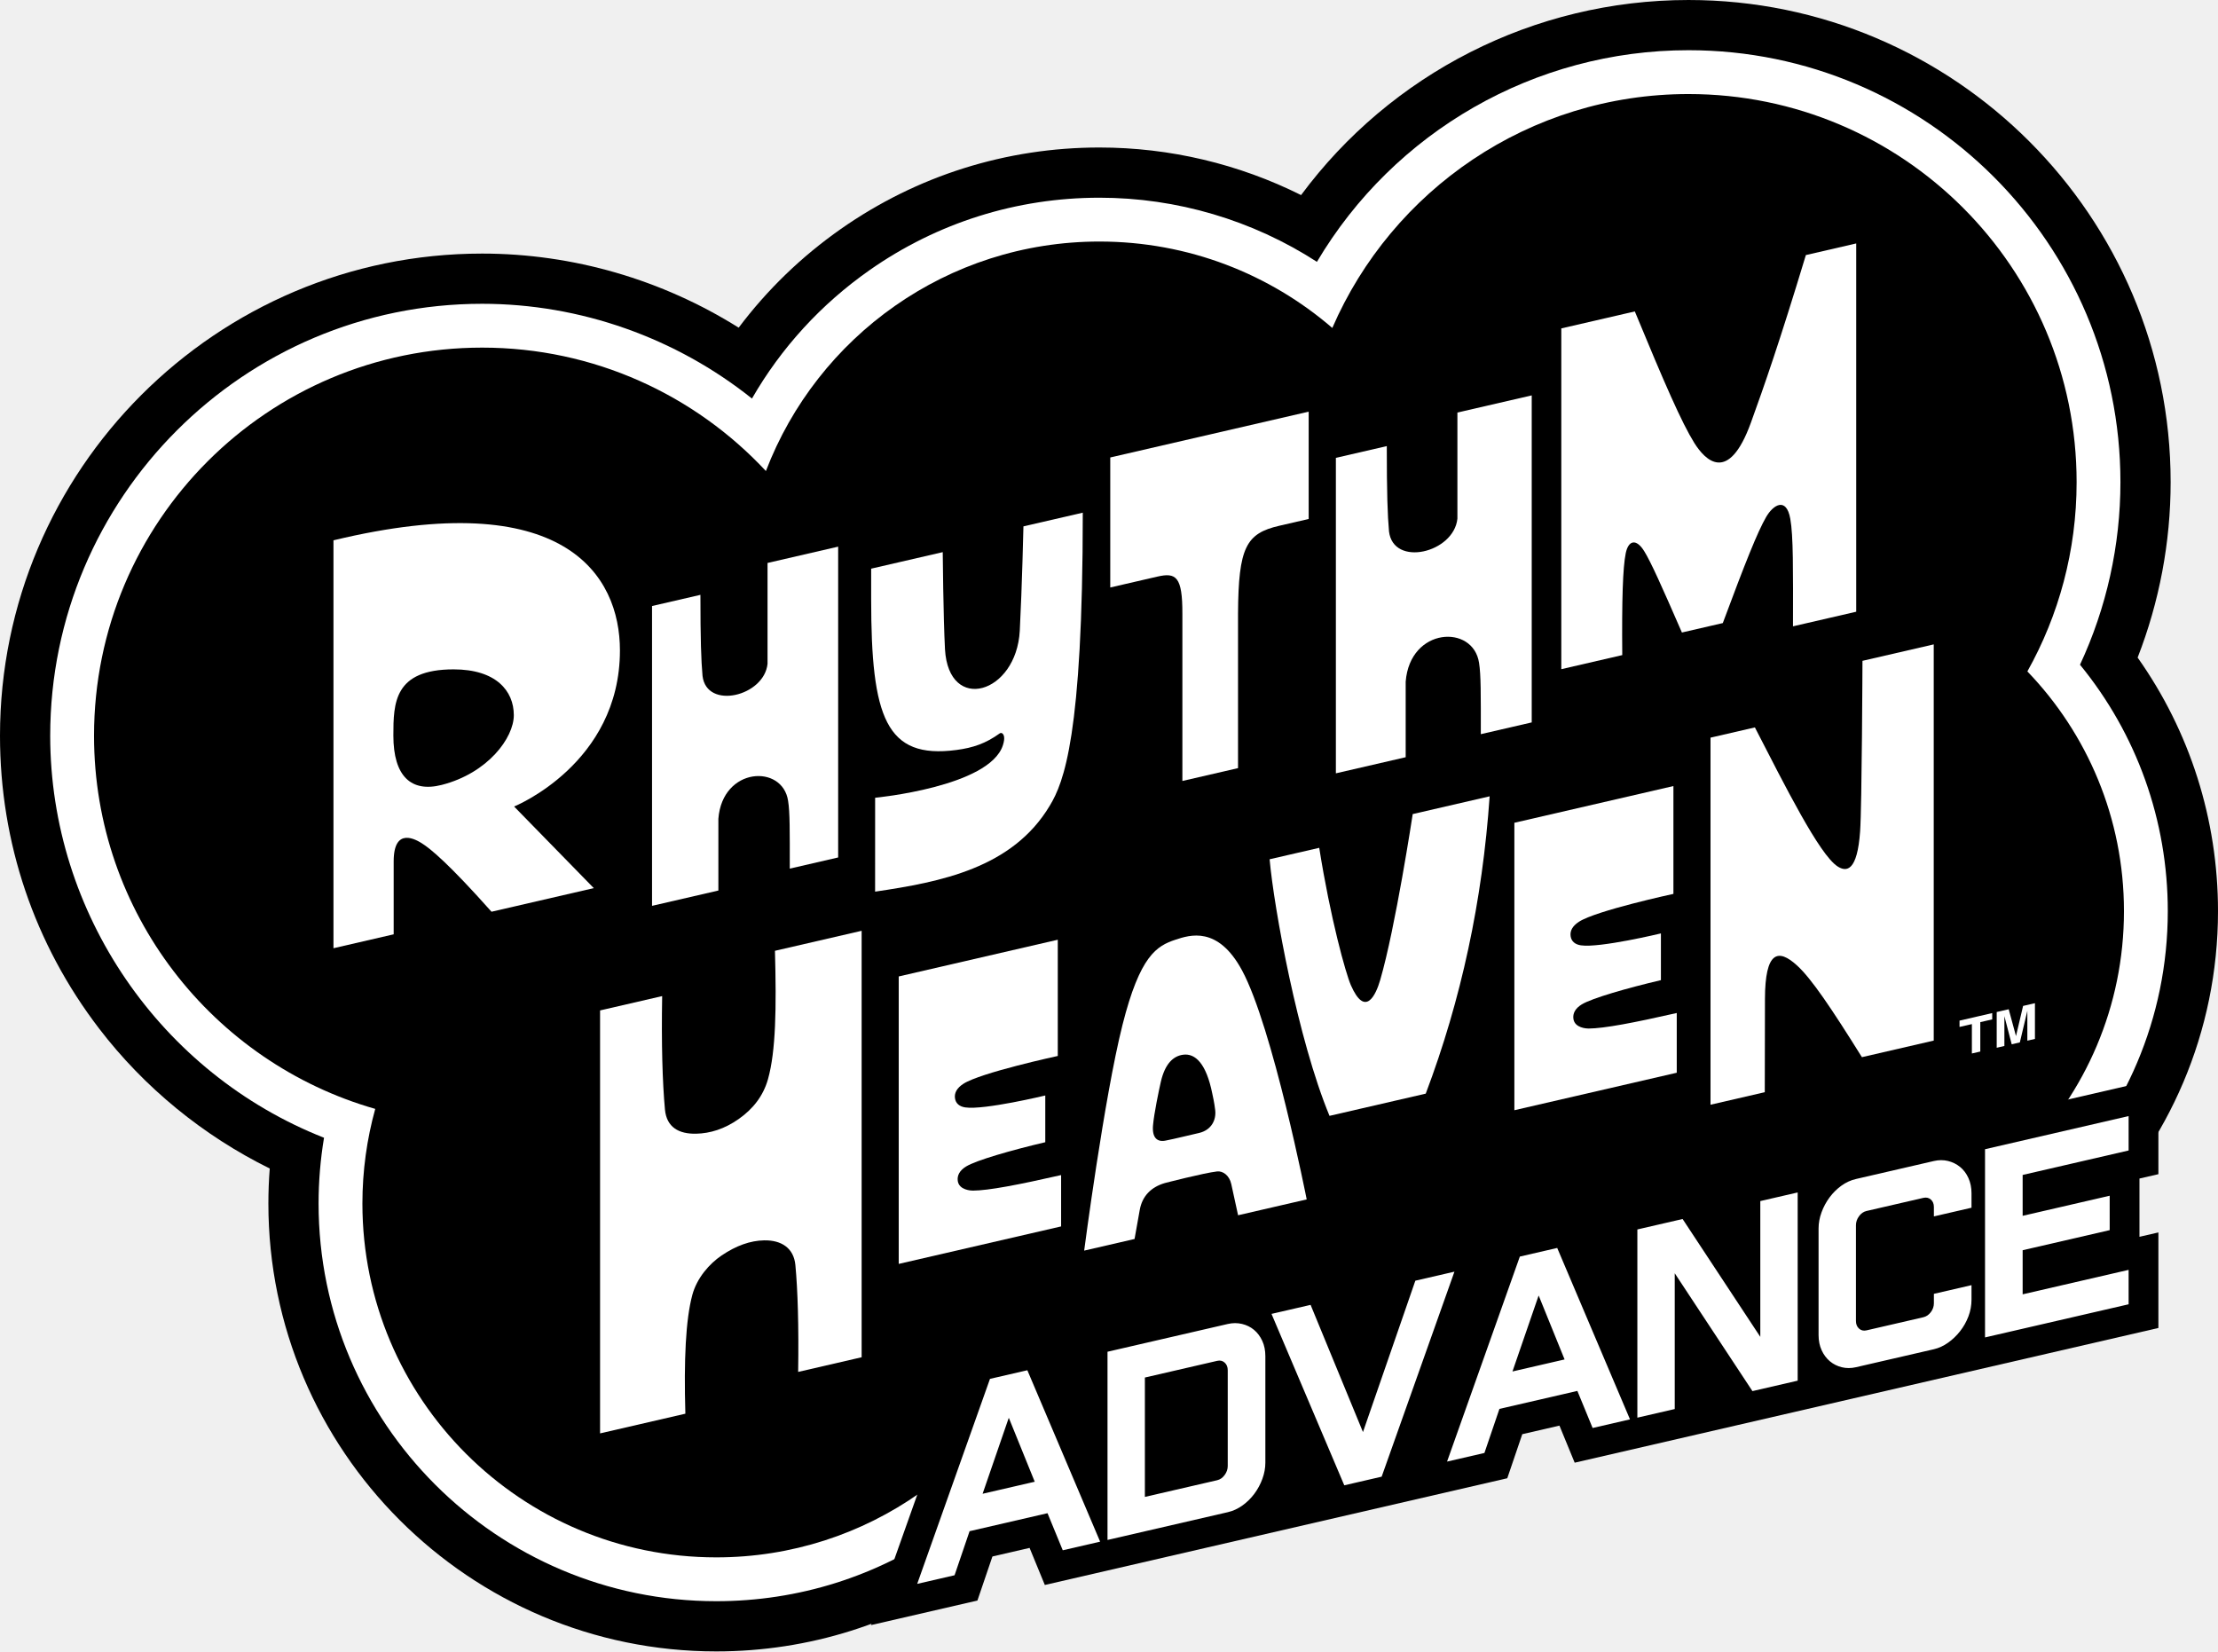
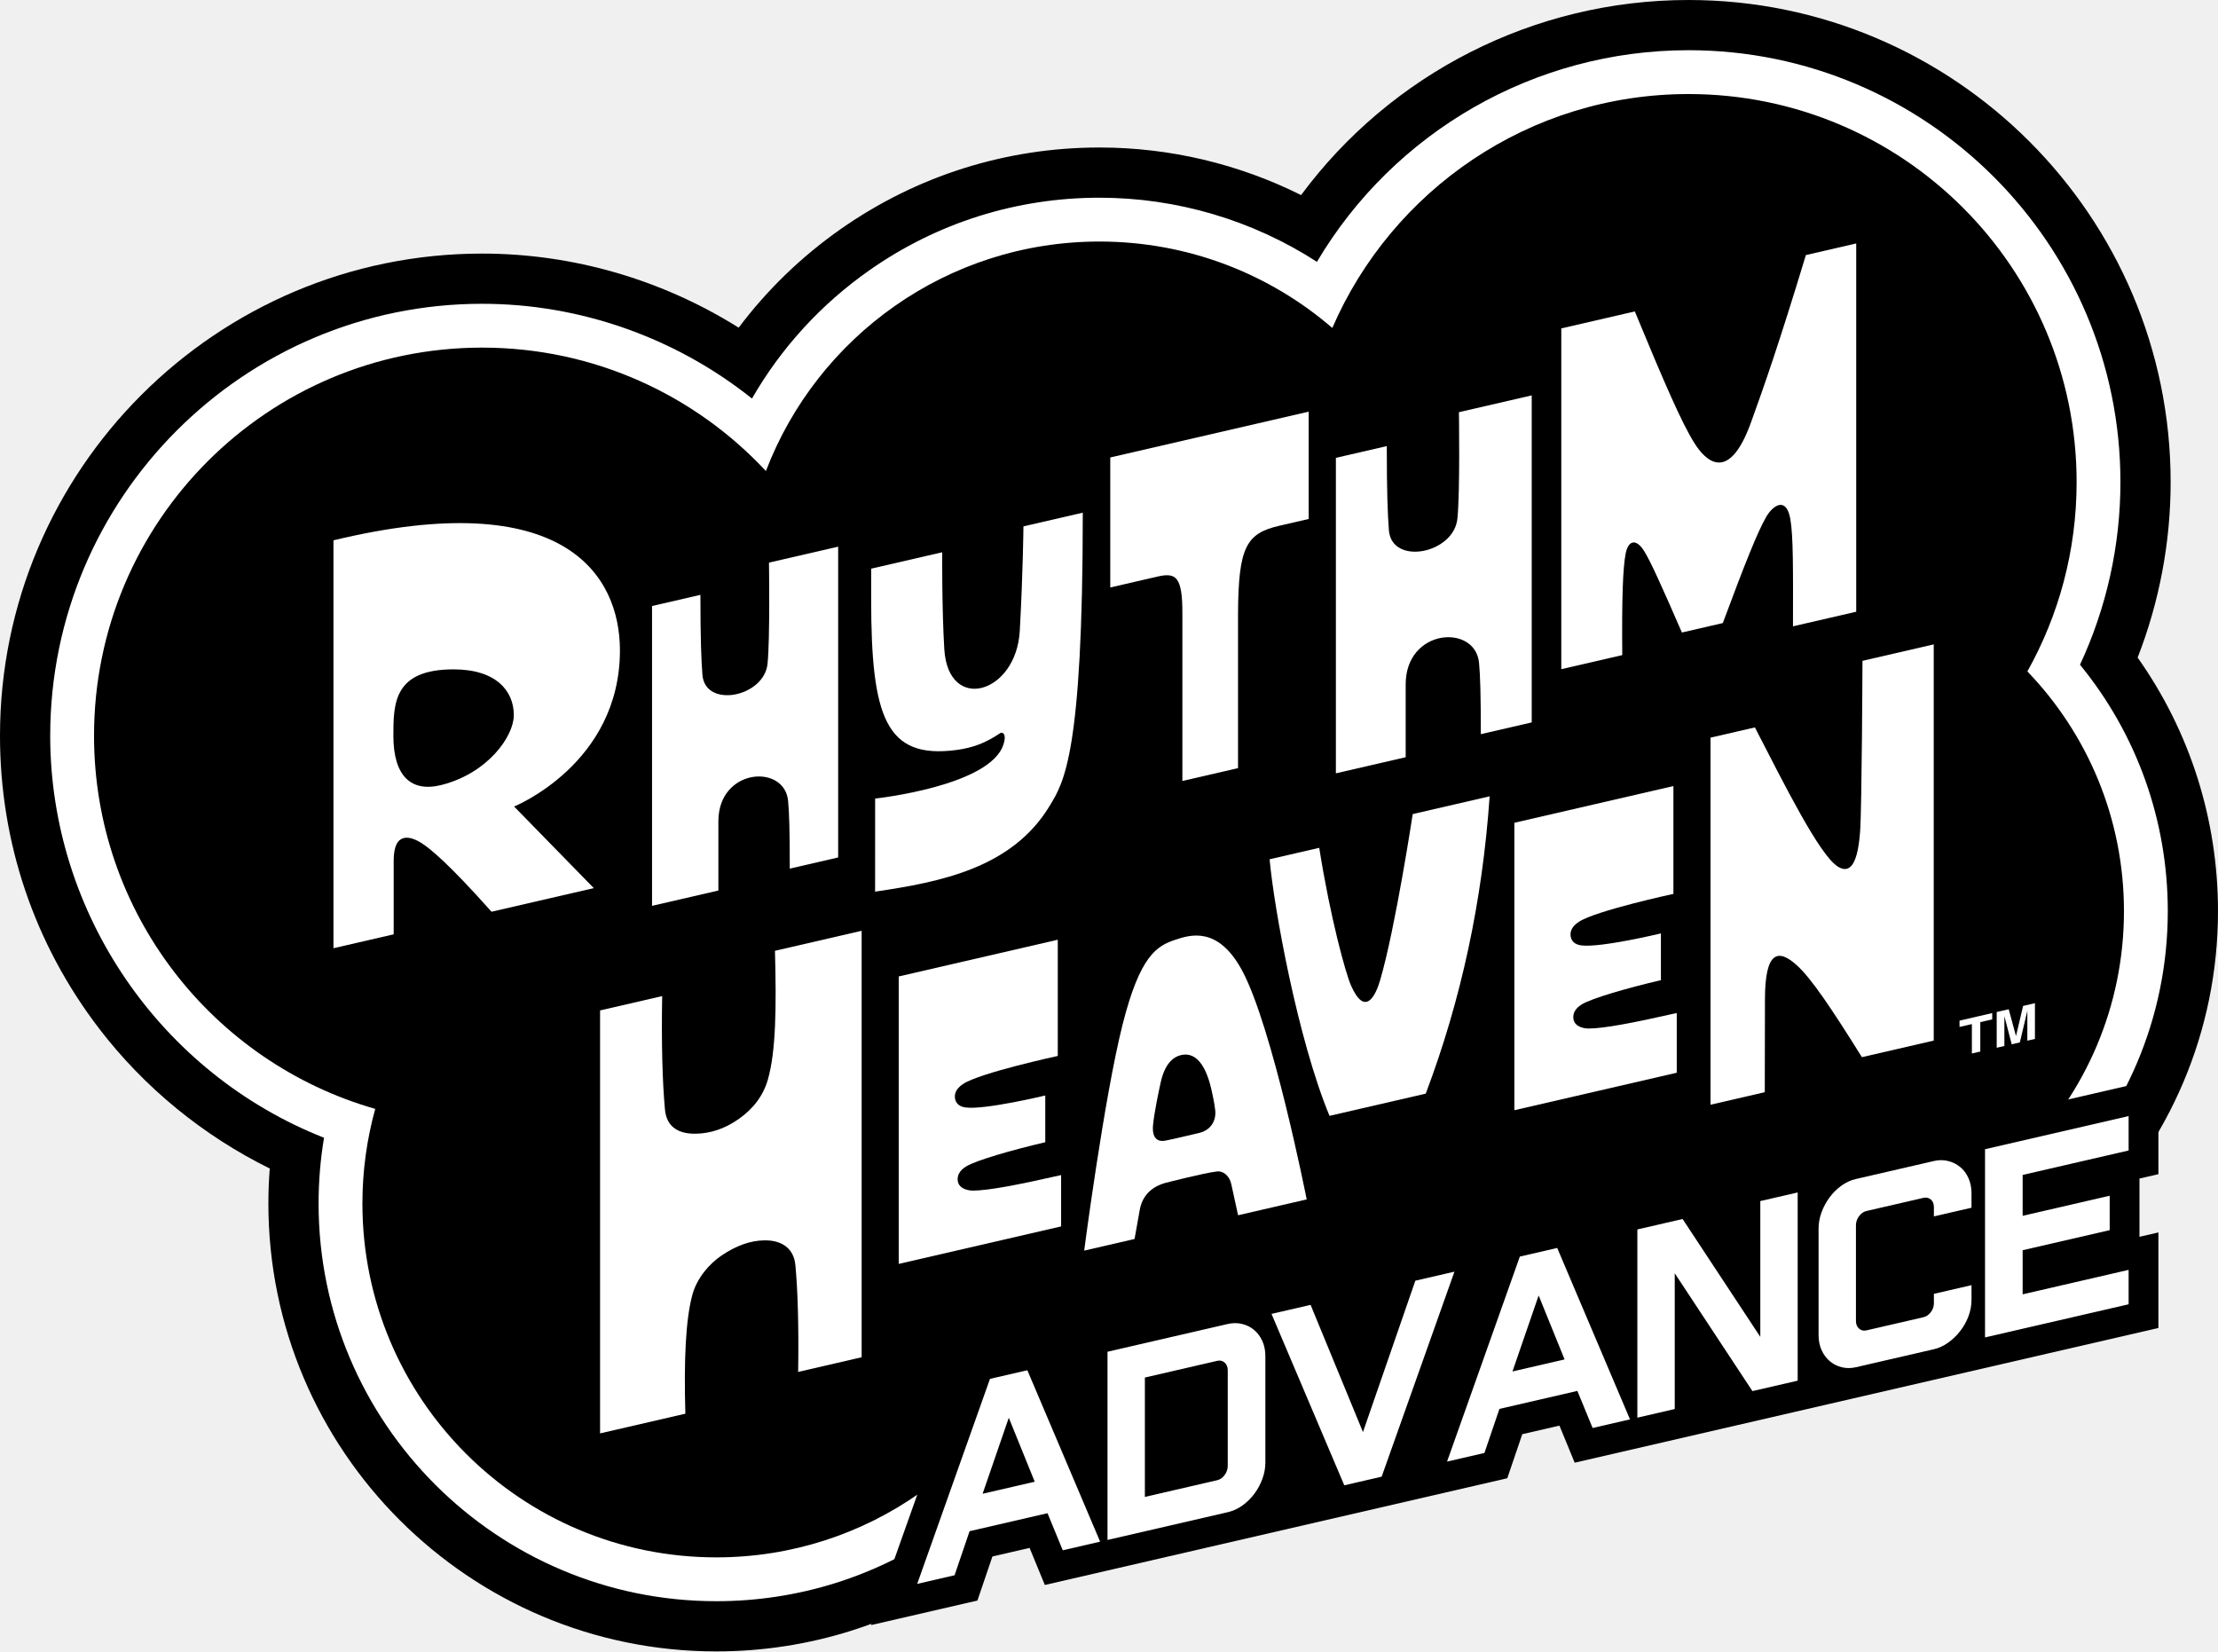
- <svg xmlns="http://www.w3.org/2000/svg" version="1.1" id="svg2" width="666.667" height="496.355" viewBox="0 0 666.667 496.355">
-   <defs id="defs6">
+ <svg xmlns="http://www.w3.org/2000/svg" version="1.1" id="svg1" width="666.667" height="496.355" viewBox="0 0 666.667 496.355">
+   <defs id="defs1">
+     <clipPath clipPathUnits="userSpaceOnUse" id="clipPath2">
+       <path d="M 0,372.266 H 500 V 0 H 0 Z" transform="translate(-481.8827,-224.0315)" id="path2" />
+     </clipPath>
+     <clipPath clipPathUnits="userSpaceOnUse" id="clipPath4">
+       <path d="M 0,372.266 H 500 V 0 H 0 Z" transform="translate(-468.8915,-222.4202)" id="path4" />
+     </clipPath>
+     <clipPath clipPathUnits="userSpaceOnUse" id="clipPath6">
+       <path d="M 0,372.266 H 500 V 0 H 0 Z" transform="translate(-457.0273,-220.9138)" id="path6" />
+     </clipPath>
+     <clipPath clipPathUnits="userSpaceOnUse" id="clipPath8">
+       <path d="M 0,372.266 H 500 V 0 H 0 Z" transform="translate(-358.5605,-123.821)" id="path8" />
+     </clipPath>
+     <clipPath clipPathUnits="userSpaceOnUse" id="clipPath10">
+       <path d="M 0,372.266 H 500 V 0 H 0 Z" transform="translate(-457.0214,-137.6726)" id="path10" />
+     </clipPath>
+     <clipPath clipPathUnits="userSpaceOnUse" id="clipPath12">
+       <path d="M 0,372.266 H 500 V 0 H 0 Z" transform="translate(-419.8544,-223.2986)" id="path12" />
+     </clipPath>
+     <clipPath clipPathUnits="userSpaceOnUse" id="clipPath14">
+       <path d="M 0,372.266 H 500 V 0 H 0 Z" transform="translate(-358.1034,-140.4089)" id="path14" />
+     </clipPath>
    <clipPath clipPathUnits="userSpaceOnUse" id="clipPath16">
-       <path d="M 0,372.266 H 500 V 0 H 0 Z" id="path14" />
+       <path d="M 0,372.266 H 500 V 0 H 0 Z" transform="translate(-318.4657,-188.7532)" id="path16" />
+     </clipPath>
+     <clipPath clipPathUnits="userSpaceOnUse" id="clipPath18">
+       <path d="M 0,372.266 H 500 V 0 H 0 Z" transform="translate(-270.3983,-116.8913)" id="path18" />
+     </clipPath>
+     <clipPath clipPathUnits="userSpaceOnUse" id="clipPath20">
+       <path d="M 0,372.266 H 500 V 0 H 0 Z" transform="translate(-219.3202,-103.8728)" id="path20" />
+     </clipPath>
+     <clipPath clipPathUnits="userSpaceOnUse" id="clipPath22">
+       <path d="M 0,372.266 H 500 V 0 H 0 Z" transform="translate(-174.6977,-157.9324)" id="path22" />
+     </clipPath>
+     <clipPath clipPathUnits="userSpaceOnUse" id="clipPath24">
+       <path d="M 0,372.266 H 500 V 0 H 0 Z" transform="translate(-418.4433,-234.3689)" id="path24" />
+     </clipPath>
+     <clipPath clipPathUnits="userSpaceOnUse" id="clipPath26">
+       <path d="M 0,372.266 H 500 V 0 H 0 Z" transform="translate(-328.8837,-279.3488)" id="path26" />
+     </clipPath>
+     <clipPath clipPathUnits="userSpaceOnUse" id="clipPath28">
+       <path d="M 0,372.266 H 500 V 0 H 0 Z" transform="translate(-250.2846,-269.1418)" id="path28" />
+     </clipPath>
+     <clipPath clipPathUnits="userSpaceOnUse" id="clipPath30">
+       <path d="M 0,372.266 H 500 V 0 H 0 Z" transform="translate(-244.0898,-256.6975)" id="path30" />
+     </clipPath>
+     <clipPath clipPathUnits="userSpaceOnUse" id="clipPath32">
+       <path d="M 0,372.266 H 500 V 0 H 0 Z" transform="translate(-173.3495,-245.4372)" id="path32" />
+     </clipPath>
+     <clipPath clipPathUnits="userSpaceOnUse" id="clipPath34">
+       <path d="M 0,372.266 H 500 V 0 H 0 Z" transform="translate(-99.56391,-195.3259)" id="path34" />
+     </clipPath>
+     <clipPath clipPathUnits="userSpaceOnUse" id="clipPath36">
+       <path d="M 0,372.266 H 500 V 0 H 0 Z" transform="translate(-486.5644,-107.5788)" id="path36" />
+     </clipPath>
+     <clipPath clipPathUnits="userSpaceOnUse" id="clipPath38">
+       <path d="M 0,372.266 H 500 V 0 H 0 Z" transform="translate(-479.8515,-78.2497)" id="path38" />
    </clipPath>
  </defs>
-   <g id="g8" transform="matrix(1.333333,0,0,-1.333333,0,496.3547)">
-     <g id="g10">
-       <g id="g12" clip-path="url(#clipPath16)">
-         <g id="g18" transform="translate(481.8827,224.0315)">
-           <path d="m 0,0 c 4.894,12.547 7.441,25.99 7.441,39.551 0,59.928 -48.754,108.683 -108.682,108.683 -34.925,0 -67.126,-16.686 -87.342,-43.975 -14.012,7.001 -29.565,10.725 -45.455,10.725 -20.991,0 -41.147,-6.349 -58.288,-18.36 -8.888,-6.229 -16.636,-13.735 -23.038,-22.255 -17.194,10.789 -37.268,16.702 -57.836,16.702 -59.928,0 -108.683,-48.755 -108.683,-108.683 0,-24.092 7.724,-46.916 22.336,-66.007 10.206,-13.335 23.493,-24.171 38.472,-31.557 -0.205,-2.623 -0.307,-5.258 -0.307,-7.897 0,-55.669 45.29,-100.959 100.958,-100.959 20.885,0 40.931,6.327 57.972,18.298 10.137,7.121 18.774,15.914 25.603,25.984 11.397,-4.307 23.536,-6.534 35.935,-6.534 31.208,0 60.532,14.581 79.601,38.459 12.554,-5.597 26.177,-8.498 40.267,-8.498 54.679,0 99.163,44.484 99.163,99.162 C 18.117,-36.458 11.765,-16.626 0,0" style="fill:#000000;fill-opacity:1;fill-rule:nonzero;stroke:none" id="path20" />
-         </g>
-         <g id="g22" transform="translate(468.8915,222.4202)">
-           <path d="m 0,0 c 5.98,12.826 9.115,26.918 9.115,41.162 0,53.688 -43.678,97.366 -97.365,97.366 -34.693,0 -66.385,-18.377 -83.768,-47.706 -14.529,9.386 -31.55,14.456 -49.028,14.456 -18.656,0 -36.566,-5.64 -51.794,-16.312 -10.96,-7.68 -19.968,-17.542 -26.537,-28.964 -17.16,13.703 -38.677,21.363 -60.831,21.363 -53.688,0 -97.366,-43.678 -97.366,-97.365 0,-40.116 24.959,-76.144 61.727,-90.631 -0.815,-4.887 -1.227,-9.848 -1.227,-14.83 0,-49.429 40.213,-89.642 89.641,-89.642 18.544,0 36.341,5.616 51.467,16.241 11.591,8.143 20.975,18.746 27.566,31.059 12.499,-6.276 26.296,-9.552 40.477,-9.552 30.846,0 59.619,16.027 76.091,41.624 13.257,-7.66 28.192,-11.663 43.777,-11.663 48.438,0 87.845,39.407 87.845,87.845 C 19.79,-35.123 12.811,-15.654 0,0" style="fill:#ffffff;fill-opacity:1;fill-rule:nonzero;stroke:none" id="path24" />
-         </g>
-         <g id="g26" transform="translate(457.0273,220.9138)">
-           <path d="m 0,0 c 7.066,12.623 11.101,27.174 11.101,42.669 0,48.317 -39.169,87.485 -87.487,87.485 -35.965,0 -66.855,-21.705 -80.301,-52.728 -14.093,12.138 -32.437,19.478 -52.495,19.478 -34.319,0 -63.615,-21.483 -75.188,-51.733 -15.969,17.115 -38.72,27.82 -63.974,27.82 -48.317,0 -87.486,-39.168 -87.486,-87.485 0,-39.96 26.792,-73.661 63.392,-84.124 -1.882,-6.792 -2.892,-13.946 -2.892,-21.337 0,-44.051 35.711,-79.762 79.762,-79.762 34.078,0 63.159,21.375 74.582,51.446 12.832,-8.648 28.29,-13.698 44.927,-13.698 32.058,0 59.734,18.744 72.675,45.869 13.102,-9.979 29.454,-15.908 47.195,-15.908 43.058,0 77.963,34.906 77.963,77.965 C 21.774,-33.06 13.483,-14.015 0,0" style="fill:#000000;fill-opacity:1;fill-rule:nonzero;stroke:none" id="path28" />
-         </g>
-         <g id="g30" transform="translate(358.5605,123.821)">
-           <path d="m 0,0 -133.203,-30.753 10.548,-45.687 133.203,30.752 z" style="fill:#000000;fill-opacity:1;fill-rule:nonzero;stroke:none" id="path32" />
-         </g>
-         <g id="g34" transform="translate(457.0214,137.6726)">
-           <path d="m 0,0 v 6.729 l -1.691,-7.12 -1.833,-0.423 -1.652,6.348 v -6.729 l -1.731,-0.4 V 6.46 l 2.705,0.625 1.632,-6.013 0.02,0.005 1.591,6.756 2.671,0.617 V 0.395 Z M -12.504,-2.888 V 3.739 L -15.29,3.097 v 1.424 l 7.369,1.701 V 4.798 l -2.685,-0.62 v -6.627 z" style="fill:#ffffff;fill-opacity:1;fill-rule:nonzero;stroke:none" id="path36" />
-         </g>
-         <g id="g38" transform="translate(419.8544,223.2986)">
-           <path d="m 0,0 c 0,0 -0.125,-32.699 -0.532,-38.45 -0.636,-8.985 -3.05,-9.226 -5.104,-7.878 -4.099,2.689 -11.759,18.003 -18.616,31.32 l -10.005,-2.31 v -82.747 l 12.234,2.825 0.041,20.996 c 0.021,10.777 2.963,11.478 7.24,7.563 3.245,-2.97 7.66,-9.522 14.617,-20.662 l 16.189,3.738 V 3.708 Z" style="fill:#ffffff;fill-opacity:1;fill-rule:nonzero;stroke:none" id="path40" />
-         </g>
-         <g id="g42" transform="translate(358.1034,140.4089)">
-           <path d="M 0,0 C -0.371,-0.002 -3.119,0.091 -3.413,2.188 -3.583,3.402 -3,4.542 -1.534,5.439 0.759,6.842 8.696,9.123 16.314,10.91 v 10.534 c 0,0 -13.793,-3.319 -18.036,-2.688 -1.289,0.191 -2.147,0.873 -2.317,2.063 -0.175,1.217 0.438,2.314 1.879,3.251 3.879,2.527 21.293,6.284 21.293,6.284 v 24.308 l -35.855,-8.278 v -64.797 l 36.607,8.451 V 3.501 C 10.114,1.281 3.511,0.019 0,0" style="fill:#ffffff;fill-opacity:1;fill-rule:nonzero;stroke:none" id="path44" />
-         </g>
-         <g id="g46" transform="translate(318.4657,188.7532)">
-           <path d="m 0,0 c 0,0 -3.884,-25.59 -7.333,-37.417 -0.985,-3.378 -3.367,-8.548 -6.607,-1.156 -1.161,2.648 -4.605,15.019 -7.133,30.967 l -11.186,-2.582 c 0.979,-10.966 6.349,-40.584 13.503,-57.839 l 21.694,5.008 c 7.985,21.133 12.776,43.452 14.405,67.023 z" style="fill:#ffffff;fill-opacity:1;fill-rule:nonzero;stroke:none" id="path48" />
-         </g>
-         <g id="g50" transform="translate(270.3983,116.8913)">
-           <path d="m 0,0 c -1.728,-0.376 -5.658,-1.372 -7.667,-1.748 -1.922,-0.376 -3.046,0.708 -2.808,3.452 0.216,2.567 1.343,8.009 1.771,9.846 0.946,4.064 2.804,5.759 4.989,6.063 2.802,0.391 5.249,-2.057 6.588,-8.696 C 3.003,8.275 3.329,6.943 3.543,5.134 3.802,2.936 2.722,0.686 0,0 m 9.562,36.684 c -5.429,10.002 -11.743,7.928 -14.978,6.858 -4.238,-1.402 -8,-3.579 -11.938,-19.193 -4.137,-16.414 -8.642,-50.893 -8.642,-50.893 l 11.359,2.622 1.167,6.537 c 0.564,3.157 2.574,5.163 5.636,6.065 0,0 8.802,2.284 11.806,2.626 1.269,0.144 2.76,-0.858 3.194,-2.845 l 1.534,-7.033 15.469,3.571 c 0,0 -7.694,38.948 -14.607,51.685" style="fill:#ffffff;fill-opacity:1;fill-rule:nonzero;stroke:none" id="path52" />
-         </g>
-         <g id="g54" transform="translate(219.3202,103.8728)">
-           <path d="M 0,0 C -0.371,-0.002 -3.119,0.092 -3.413,2.188 -3.583,3.402 -3,4.543 -1.534,5.439 0.759,6.843 8.696,9.124 16.314,10.91 v 10.535 c 0,0 -13.794,-3.319 -18.036,-2.688 -1.289,0.191 -2.147,0.872 -2.318,2.063 -0.174,1.216 0.439,2.313 1.879,3.251 3.88,2.527 21.294,6.283 21.294,6.283 v 26.201 l -35.855,-8.278 v -64.798 l 36.606,8.452 V 3.502 C 10.114,1.282 3.511,0.02 0,0" style="fill:#ffffff;fill-opacity:1;fill-rule:nonzero;stroke:none" id="path56" />
-         </g>
-         <g id="g58" transform="translate(174.6977,157.9324)">
-           <path d="m 0,0 c 0.345,-12.91 0.206,-22.574 -1.565,-28.916 -1.077,-3.852 -3.445,-6.783 -6.608,-9.003 -3.221,-2.261 -6.451,-3.251 -9.613,-3.313 -3.857,-0.077 -6.644,1.424 -7.014,5.47 -0.564,6.158 -0.815,14.767 -0.627,25.552 l -13.997,-3.231 v -95.345 l 19.227,4.438 c -0.345,12.161 0.07,21.181 1.565,26.76 1.02,3.801 3.809,7.019 6.608,8.909 3.271,2.209 6.444,3.356 9.613,3.408 3.851,0.062 6.651,-1.724 7.015,-5.565 0.532,-5.627 0.782,-13.745 0.625,-24.092 l 14.311,3.304 V 4.512 Z" style="fill:#ffffff;fill-opacity:1;fill-rule:nonzero;stroke:none" id="path60" />
-         </g>
-         <g id="g62" transform="translate(418.4433,234.3689)">
-           <path d="m 0,0 v 83.019 l -11.349,-2.62 C -17.368,60.523 -20.774,50.805 -23.742,42.612 -28.8,28.672 -34.046,34.147 -36.491,38.035 -39.334,42.591 -43.2,51.454 -49.909,67.693 l -16.573,-3.826 v -76.818 l 13.743,3.173 c -0.105,12.435 0.113,19.682 0.782,22.963 0.606,2.947 2.383,3.365 4.18,0.439 1.484,-2.404 3.825,-7.608 8.485,-18.309 l 9.217,2.128 c 5.079,13.648 7.816,20.528 9.761,23.893 1.567,2.738 4.555,4.661 5.455,-0.397 0.689,-3.825 0.627,-11.522 0.605,-24.23 z" style="fill:#ffffff;fill-opacity:1;fill-rule:nonzero;stroke:none" id="path64" />
-         </g>
-         <g id="g66" transform="translate(328.5419,279.2697)">
-           <path d="m 0,0 v -23.921 c -0.793,-7.717 -14.451,-10.984 -15.419,-2.88 -0.328,3.609 -0.501,8.594 -0.501,19.236 l -11.476,-2.649 V -81.33 l 15.735,3.632 v 17.023 c 0.957,12.311 15.224,12.994 16.537,4.259 0.441,-2.753 0.4,-7.104 0.4,-16.085 l 11.476,2.649 V 3.867 Z" style="fill:#ffffff;fill-opacity:1;fill-rule:nonzero;stroke:none" id="path68" />
-         </g>
-         <g id="g70" transform="translate(250.2846,269.1418)">
-           <path d="m 0,0 v -29.308 l 10.587,2.444 c 4.22,0.975 5.702,0.079 5.671,-8.398 v -37.664 l 12.544,2.896 v 34.854 c 0.087,14.962 1.843,18.059 9.284,19.777 l 6.644,1.534 v 24.192 z" style="fill:#ffffff;fill-opacity:1;fill-rule:nonzero;stroke:none" id="path72" />
-         </g>
-         <g id="g74" transform="translate(244.0898,256.6975)">
-           <path d="m 0,0 -13.378,-3.088 c 0,0 -0.305,-13.483 -0.824,-23.531 -0.775,-14.253 -16.015,-18.687 -16.86,-4.187 -0.386,7.391 -0.509,21.909 -0.509,21.909 l -16.134,-3.725 v -6.857 c 0,-26.701 3.309,-36.118 19.197,-34.02 3.761,0.497 6.616,1.461 9.786,3.747 0.206,0.13 0.408,0.11 0.572,0 0.34,-0.245 0.704,-0.932 0.143,-2.675 -3.024,-9.389 -28.803,-11.838 -28.803,-11.838 l -0.007,-21.164 c 14.805,2.179 30.966,5.303 39.375,19.379 C -4.266,-60.812 0.001,-50.219 0,0" style="fill:#ffffff;fill-opacity:1;fill-rule:nonzero;stroke:none" id="path76" />
-         </g>
-         <g id="g78" transform="translate(173.0253,245.362)">
-           <path d="m 0,0 v -22.734 c -0.753,-7.334 -13.734,-10.439 -14.654,-2.737 -0.312,3.43 -0.476,8.168 -0.476,18.282 l -10.906,-2.518 v -67.587 l 14.953,3.452 v 16.178 c 0.91,11.7 14.469,12.35 15.716,4.048 0.42,-2.617 0.381,-6.752 0.381,-15.287 l 10.906,2.517 V 3.676 Z" style="fill:#ffffff;fill-opacity:1;fill-rule:nonzero;stroke:none" id="path80" />
-         </g>
-         <g id="g82" transform="translate(99.5639,195.3259)">
-           <path d="m 0,0 c -6.848,-1.746 -10.887,1.922 -10.887,11.127 0,7.342 0.139,14.922 13.581,14.922 9.571,0 13.563,-4.846 13.572,-10.312 C 16.275,10.637 10.441,2.662 0,0 m 40.187,30.328 c 0,16.907 -12.458,37.357 -64.578,24.812 v -91.952 l 13.573,3.134 v 16.43 c 0,8.02 5.219,4.799 6.372,4.075 1.948,-1.224 6.017,-4.552 15.683,-15.413 l 23.058,5.323 -17.968,18.397 c 0,0 23.86,9.607 23.86,35.194" style="fill:#ffffff;fill-opacity:1;fill-rule:nonzero;stroke:none" id="path84" />
-         </g>
-         <g id="g86" transform="translate(486.5644,107.5788)">
-           <path d="m 0,0 v 21.536 l -268.49,-61.965 -21.734,-61.221 23.998,5.538 3.381,9.932 8.378,1.934 3.436,-8.359 104.251,24.06 3.381,9.933 8.377,1.932 3.436,-8.358 L 0,-34.669 v 21.536 l -4.268,-0.984 v 13.132 z" style="fill:#000000;fill-opacity:1;fill-rule:nonzero;stroke:none" id="path88" />
-         </g>
-         <g id="g90" transform="translate(479.8515,78.2497)">
-           <path d="M 0,0 -32.369,-7.471 V 34.956 L 0,42.427 v -7.758 l -23.889,-5.514 v -9.213 l 19.621,4.529 V 16.713 L -23.889,12.185 V 2.244 L 0,7.758 Z m -61.468,-14.187 c -1.109,-0.255 -2.172,-0.258 -3.187,-0.007 -1.017,0.25 -1.912,0.699 -2.689,1.348 -0.775,0.65 -1.394,1.476 -1.856,2.482 -0.463,1.004 -0.694,2.152 -0.694,3.446 v 24.001 c 0,1.213 0.222,2.425 0.666,3.639 0.444,1.213 1.043,2.332 1.801,3.355 0.757,1.024 1.644,1.904 2.66,2.645 1.017,0.739 2.116,1.246 3.299,1.518 l 17.571,4.056 c 1.108,0.256 2.169,0.258 3.186,0.008 1.016,-0.25 1.921,-0.7 2.716,-1.343 0.794,-0.646 1.422,-1.481 1.885,-2.505 0.462,-1.025 0.692,-2.164 0.692,-3.416 v -3.273 l -8.479,-1.957 v 2.122 c 0,0.726 -0.232,1.289 -0.694,1.688 -0.462,0.398 -1.025,0.521 -1.69,0.367 l -12.804,-2.955 c -0.665,-0.153 -1.228,-0.547 -1.69,-1.178 -0.463,-0.632 -0.693,-1.311 -0.693,-2.039 V -3.762 c 0,-0.727 0.23,-1.3 0.693,-1.718 0.462,-0.419 1.025,-0.552 1.69,-0.398 l 12.804,2.954 c 0.665,0.154 1.228,0.536 1.69,1.149 0.462,0.611 0.694,1.281 0.694,2.007 v 2.122 l 8.479,1.958 V 1.038 c 0,-1.293 -0.23,-2.549 -0.692,-3.766 -0.463,-1.218 -1.091,-2.333 -1.885,-3.344 -0.795,-1.012 -1.7,-1.877 -2.716,-2.597 -1.017,-0.719 -2.078,-1.207 -3.186,-1.463 z m -13.136,39.396 v -42.427 l -10.199,-2.354 -17.515,26.566 v -30.608 l -8.425,-1.945 v 42.427 l 10.199,2.354 17.515,-26.566 v 30.609 z m -58.42,-23.302 0.055,0.013 5.82,-14.355 -11.75,-2.711 z m 20.619,-27.849 -16.407,38.64 -8.425,-1.944 -16.407,-46.214 8.425,1.944 3.382,9.933 17.57,4.055 3.437,-8.359 z m -39.575,33.293 -16.407,-46.213 -8.425,-1.945 -16.406,38.641 8.813,2.033 11.805,-28.671 11.807,34.121 z m -51.104,-43.796 c 0,-0.728 -0.231,-1.409 -0.693,-2.039 -0.462,-0.632 -1.026,-1.025 -1.691,-1.178 l -16.295,-3.761 v 26.91 l 16.295,3.761 c 0.665,0.154 1.229,0.021 1.691,-0.397 0.462,-0.419 0.693,-0.992 0.693,-1.719 z m 8.48,24.746 c 0,1.293 -0.231,2.441 -0.693,3.446 -0.462,1.005 -1.08,1.832 -1.856,2.482 -0.777,0.648 -1.682,1.096 -2.716,1.342 -1.035,0.246 -2.107,0.242 -3.215,-0.014 l -27.104,-6.256 v -42.427 l 27.104,6.256 c 1.182,0.272 2.291,0.78 3.325,1.525 1.034,0.743 1.931,1.627 2.689,2.651 0.757,1.023 1.358,2.141 1.801,3.355 0.444,1.213 0.665,2.426 0.665,3.639 z m -57.866,-13.961 0.056,0.013 5.82,-14.355 -11.751,-2.712 z m 20.619,-27.85 -16.406,38.641 -8.425,-1.944 -16.406,-46.213 8.424,1.944 3.382,9.932 17.57,4.055 3.437,-8.359 z" style="fill:#ffffff;fill-opacity:1;fill-rule:nonzero;stroke:none" id="path92" />
-         </g>
-       </g>
-     </g>
+   <g id="layer-MC0">
+     <path id="path1" d="m 0,0 c 4.894,12.547 7.441,25.99 7.441,39.551 0,59.928 -48.754,108.683 -108.682,108.683 -34.925,0 -67.126,-16.686 -87.342,-43.975 -14.012,7.001 -29.565,10.725 -45.455,10.725 -20.991,0 -41.147,-6.349 -58.288,-18.36 -8.888,-6.229 -16.636,-13.735 -23.038,-22.255 -17.194,10.789 -37.268,16.702 -57.836,16.702 -59.928,0 -108.683,-48.755 -108.683,-108.683 0,-24.092 7.724,-46.916 22.336,-66.007 10.206,-13.335 23.493,-24.171 38.472,-31.557 -0.205,-2.623 -0.307,-5.258 -0.307,-7.897 0,-55.669 45.29,-100.959 100.958,-100.959 20.885,0 40.931,6.327 57.972,18.298 10.137,7.121 18.774,15.914 25.603,25.984 11.397,-4.307 23.536,-6.534 35.935,-6.534 31.208,0 60.532,14.581 79.601,38.459 12.554,-5.597 26.177,-8.498 40.267,-8.498 54.679,0 99.163,44.484 99.163,99.162 C 18.117,-36.458 11.765,-16.626 0,0" style="fill:#000000;fill-opacity:1;fill-rule:nonzero;stroke:none" transform="matrix(1.333333,0,0,-1.333333,642.5103,197.646)" clip-path="url(#clipPath2)" />
+     <path id="path3" d="m 0,0 c 5.98,12.826 9.115,26.918 9.115,41.162 0,53.688 -43.678,97.366 -97.365,97.366 -34.693,0 -66.385,-18.377 -83.768,-47.706 -14.529,9.386 -31.55,14.456 -49.028,14.456 -18.656,0 -36.566,-5.64 -51.794,-16.312 -10.96,-7.68 -19.968,-17.542 -26.537,-28.964 -17.16,13.703 -38.677,21.363 -60.831,21.363 -53.688,0 -97.366,-43.678 -97.366,-97.365 0,-40.116 24.959,-76.144 61.727,-90.631 -0.815,-4.887 -1.227,-9.848 -1.227,-14.83 0,-49.429 40.213,-89.642 89.641,-89.642 18.544,0 36.341,5.616 51.467,16.241 11.591,8.143 20.975,18.746 27.566,31.059 12.499,-6.276 26.296,-9.552 40.477,-9.552 30.846,0 59.619,16.027 76.091,41.624 13.257,-7.66 28.192,-11.663 43.777,-11.663 48.438,0 87.845,39.407 87.845,87.845 C 19.79,-35.123 12.811,-15.654 0,0" style="fill:#ffffff;fill-opacity:1;fill-rule:nonzero;stroke:none" transform="matrix(1.333333,0,0,-1.333333,625.1887,199.7944)" clip-path="url(#clipPath4)" />
+     <path id="path5" d="m 0,0 c 7.066,12.623 11.101,27.174 11.101,42.669 0,48.317 -39.169,87.485 -87.487,87.485 -35.965,0 -66.855,-21.705 -80.301,-52.728 -14.093,12.138 -32.437,19.478 -52.495,19.478 -34.319,0 -63.615,-21.483 -75.188,-51.733 -15.969,17.115 -38.72,27.82 -63.974,27.82 -48.317,0 -87.486,-39.168 -87.486,-87.485 0,-39.96 26.792,-73.661 63.392,-84.124 -1.882,-6.792 -2.892,-13.946 -2.892,-21.337 0,-44.051 35.711,-79.762 79.762,-79.762 34.078,0 63.159,21.375 74.582,51.446 12.832,-8.648 28.29,-13.698 44.927,-13.698 32.058,0 59.734,18.744 72.675,45.869 13.102,-9.979 29.454,-15.908 47.195,-15.908 43.058,0 77.963,34.906 77.963,77.965 C 21.774,-33.06 13.483,-14.015 0,0" style="fill:#000000;fill-opacity:1;fill-rule:nonzero;stroke:none" transform="matrix(1.333333,0,0,-1.333333,609.3697,201.8029)" clip-path="url(#clipPath6)" />
+     <path id="path7" d="m 0,0 -133.203,-30.753 10.548,-45.687 133.203,30.752 z" style="fill:#000000;fill-opacity:1;fill-rule:nonzero;stroke:none" transform="matrix(1.333333,0,0,-1.333333,478.0807,331.26)" clip-path="url(#clipPath8)" />
+     <path id="path9" d="m 0,0 v 6.729 l -1.691,-7.12 -1.833,-0.423 -1.652,6.348 v -6.729 l -1.731,-0.4 V 6.46 l 2.705,0.625 1.632,-6.013 0.02,0.005 1.591,6.756 2.671,0.617 V 0.395 Z M -12.504,-2.888 V 3.739 L -15.29,3.097 v 1.424 l 7.369,1.701 V 4.798 l -2.685,-0.62 v -6.627 z" style="fill:#ffffff;fill-opacity:1;fill-rule:nonzero;stroke:none" transform="matrix(1.333333,0,0,-1.333333,609.3619,312.7912)" clip-path="url(#clipPath10)" />
+     <path id="path11" d="m 0,0 c 0,0 -0.125,-32.698 -0.532,-38.45 -0.636,-8.985 -3.05,-9.226 -5.104,-7.878 -4.099,2.689 -11.759,18.003 -18.616,31.32 l -10.005,-2.31 v -82.747 l 12.234,2.825 0.041,20.996 c 0.021,10.777 2.963,11.478 7.24,7.563 3.245,-2.97 7.66,-9.522 14.617,-20.662 l 16.189,3.739 V 3.709 Z" style="fill:#ffffff;fill-opacity:1;fill-rule:nonzero;stroke:none" transform="matrix(1.333333,0,0,-1.333333,559.8059,198.6232)" clip-path="url(#clipPath12)" />
+     <path id="path13" d="m 0,0 c -0.371,-0.002 -3.119,0.092 -3.413,2.188 -0.17,1.214 0.412,2.354 1.879,3.251 2.293,1.403 10.23,3.684 17.848,5.471 v 10.534 c 0,0 -13.793,-3.319 -18.036,-2.688 -1.289,0.191 -2.147,0.873 -2.317,2.063 -0.175,1.217 0.438,2.314 1.879,3.251 3.879,2.528 21.293,6.284 21.293,6.284 v 24.308 l -35.855,-8.278 v -64.797 l 36.607,8.451 V 3.501 C 10.114,1.281 3.511,0.019 0,0" style="fill:#ffffff;fill-opacity:1;fill-rule:nonzero;stroke:none" transform="matrix(1.333333,0,0,-1.333333,477.4712,309.1428)" clip-path="url(#clipPath14)" />
+     <path id="path15" d="m 0,0 c 0,0 -3.884,-25.59 -7.333,-37.417 -0.985,-3.378 -3.367,-8.548 -6.607,-1.156 -1.161,2.648 -4.605,15.019 -7.133,30.967 l -11.186,-2.582 c 0.979,-10.966 6.349,-40.584 13.503,-57.839 l 21.694,5.008 c 7.985,21.133 12.776,43.452 14.405,67.023 z" style="fill:#ffffff;fill-opacity:1;fill-rule:nonzero;stroke:none" transform="matrix(1.333333,0,0,-1.333333,424.6209,244.6837)" clip-path="url(#clipPath16)" />
+     <path id="path17" d="m 0,0 c -1.728,-0.376 -5.658,-1.372 -7.667,-1.748 -1.923,-0.376 -3.046,0.708 -2.808,3.452 0.216,2.567 1.343,8.009 1.771,9.846 0.946,4.064 2.804,5.759 4.989,6.063 2.802,0.391 5.249,-2.057 6.588,-8.696 C 3.003,8.275 3.329,6.943 3.543,5.134 3.801,2.936 2.722,0.686 0,0 M 9.562,36.684 C 4.133,46.686 -2.181,44.612 -5.416,43.542 -9.654,42.14 -13.417,39.963 -17.354,24.349 -21.491,7.935 -25.996,-26.544 -25.996,-26.544 l 11.359,2.622 1.167,6.537 c 0.564,3.157 2.574,5.163 5.636,6.065 0,0 8.802,2.284 11.806,2.626 1.269,0.144 2.76,-0.858 3.194,-2.845 l 1.534,-7.033 15.469,3.571 c 0,0 -7.695,38.948 -14.607,51.685" style="fill:#ffffff;fill-opacity:1;fill-rule:nonzero;stroke:none" transform="matrix(1.333333,0,0,-1.333333,360.5311,340.4996)" clip-path="url(#clipPath18)" />
+     <path id="path19" d="M 0,0 C -0.371,-0.002 -3.12,0.092 -3.413,2.188 -3.583,3.403 -3,4.543 -1.535,5.439 0.759,6.843 8.696,9.124 16.314,10.91 v 10.535 c 0,0 -13.794,-3.319 -18.036,-2.688 -1.289,0.191 -2.147,0.872 -2.318,2.063 -0.174,1.216 0.439,2.313 1.879,3.251 3.88,2.527 21.294,6.283 21.294,6.283 v 26.201 l -35.855,-8.278 v -64.798 l 36.606,8.452 V 3.502 C 10.114,1.282 3.51,0.02 0,0" style="fill:#ffffff;fill-opacity:1;fill-rule:nonzero;stroke:none" transform="matrix(1.333333,0,0,-1.333333,292.4269,357.8576)" clip-path="url(#clipPath20)" />
+     <path id="path21" d="m 0,0 c 0.345,-12.91 0.206,-22.574 -1.565,-28.916 -1.077,-3.852 -3.445,-6.783 -6.608,-9.003 -3.221,-2.261 -6.451,-3.251 -9.613,-3.313 -3.857,-0.077 -6.644,1.424 -7.014,5.47 -0.564,6.158 -0.815,14.767 -0.627,25.552 l -13.997,-3.231 v -95.345 l 19.227,4.438 c -0.345,12.161 0.07,21.181 1.565,26.76 1.02,3.801 3.809,7.019 6.608,8.909 3.271,2.209 6.444,3.356 9.613,3.408 3.851,0.062 6.651,-1.724 7.014,-5.565 0.533,-5.627 0.783,-13.745 0.626,-24.092 l 14.311,3.304 V 4.512 Z" style="fill:#ffffff;fill-opacity:1;fill-rule:nonzero;stroke:none" transform="matrix(1.333333,0,0,-1.333333,232.9303,285.7781)" clip-path="url(#clipPath22)" />
+     <path id="path23" d="m 0,0 v 83.019 l -11.349,-2.62 c -6.019,-19.876 -9.423,-29.595 -12.393,-37.787 -5.055,-13.942 -10.311,-8.469 -12.749,-4.577 -2.851,4.551 -6.709,13.42 -13.418,29.658 l -16.573,-3.826 v -76.818 l 13.743,3.173 c -0.105,12.435 0.11,19.682 0.782,22.963 0.603,2.947 2.379,3.363 4.18,0.439 1.481,-2.405 3.825,-7.608 8.485,-18.309 l 9.217,2.128 c 5.079,13.648 7.823,20.524 9.761,23.893 1.572,2.735 4.549,4.66 5.455,-0.397 0.684,-3.826 0.627,-11.522 0.605,-24.23 z" style="fill:#ffffff;fill-opacity:1;fill-rule:nonzero;stroke:none" transform="matrix(1.333333,0,0,-1.333333,557.9244,183.8628)" clip-path="url(#clipPath24)" />
+     <path id="path25" d="m 0,0 c 0,0 0.272,-18.031 -0.342,-24 -0.815,-7.922 -14.857,-10.657 -15.451,-2.561 -0.266,3.614 -0.469,8.275 -0.469,18.917 l -11.475,-2.649 v -71.116 l 15.734,3.632 v 16.423 c 0,12.632 15.691,13.688 16.537,4.859 0.266,-2.776 0.401,-7.104 0.401,-16.085 l 11.475,2.649 V 3.788 Z" style="fill:#ffffff;fill-opacity:1;fill-rule:nonzero;stroke:none" transform="matrix(1.333333,0,0,-1.333333,438.5116,123.8896)" clip-path="url(#clipPath26)" />
+     <path id="path27" d="m 0,0 v -29.308 l 10.587,2.445 c 4.22,0.974 5.702,0.078 5.671,-8.399 v -37.664 l 12.544,2.896 v 34.854 c 0.087,14.962 1.843,18.059 9.284,19.777 l 6.644,1.534 v 24.192 z" style="fill:#ffffff;fill-opacity:1;fill-rule:nonzero;stroke:none" transform="matrix(1.333333,0,0,-1.333333,333.7128,137.4989)" clip-path="url(#clipPath28)" />
+     <path id="path29" d="m 0,0 -13.378,-3.088 c 0,0 -0.084,-10.124 -0.824,-23.531 -0.787,-14.252 -16.141,-18.622 -17.017,-4.124 -0.56,9.261 -0.471,21.818 -0.471,21.818 l -16.015,-3.697 v -6.857 c 0,-26.701 3.309,-36.118 19.197,-34.02 3.761,0.497 6.644,1.605 9.881,3.796 0.201,0.137 0.458,0.14 0.697,-0.046 0.23,-0.178 0.603,-0.777 0.042,-2.52 -3.024,-9.389 -28.922,-12.179 -28.922,-12.179 l -0.007,-20.981 c 14.805,2.179 30.919,5.331 39.375,19.379 C -4.283,-60.802 0,-54.466 0,0" style="fill:#ffffff;fill-opacity:1;fill-rule:nonzero;stroke:none" transform="matrix(1.333333,0,0,-1.333333,325.4531,154.0913)" clip-path="url(#clipPath30)" />
+     <path id="path31" d="m 0,0 c 0,0 0.259,-17.136 -0.325,-22.81 -0.775,-7.528 -14.12,-10.128 -14.684,-2.433 -0.253,3.435 -0.446,7.865 -0.446,17.978 l -10.906,-2.517 v -67.587 l 14.954,3.452 v 15.608 c 0,12.005 14.913,13.009 15.716,4.618 0.253,-2.639 0.381,-6.752 0.381,-15.288 l 10.906,2.518 V 3.601 Z" style="fill:#ffffff;fill-opacity:1;fill-rule:nonzero;stroke:none" transform="matrix(1.333333,0,0,-1.333333,231.1327,169.1051)" clip-path="url(#clipPath32)" />
+     <path id="path33" d="m 0,0 c -6.848,-1.746 -10.887,1.922 -10.887,11.127 0,7.342 0.139,14.922 13.581,14.922 9.57,0 13.572,-4.845 13.572,-10.312 C 16.266,10.976 10.441,2.662 0,0 m 40.187,30.328 c 0,16.907 -12.458,37.357 -64.578,24.812 v -91.952 l 13.573,3.134 v 16.614 c 0,6.751 3.89,5.507 6.372,3.891 1.928,-1.256 6.017,-4.552 15.683,-15.413 l 23.058,5.323 -17.968,18.397 c 0,0 23.86,9.607 23.86,35.194" style="fill:#ffffff;fill-opacity:1;fill-rule:nonzero;stroke:none" transform="matrix(1.333333,0,0,-1.333333,132.7519,235.9201)" clip-path="url(#clipPath34)" />
+     <path id="path35" d="m 0,0 v 21.536 l -268.49,-61.965 -21.734,-61.221 23.998,5.538 3.381,9.932 8.378,1.934 3.436,-8.359 104.251,24.06 3.381,9.933 8.377,1.932 3.436,-8.358 L 0,-34.669 v 21.536 l -4.268,-0.984 v 13.132 z" style="fill:#000000;fill-opacity:1;fill-rule:nonzero;stroke:none" transform="matrix(1.333333,0,0,-1.333333,648.7525,352.9163)" clip-path="url(#clipPath36)" />
+     <path id="path37" d="M 0,0 -32.369,-7.471 V 34.956 L 0,42.427 v -7.758 l -23.889,-5.514 v -9.213 l 19.621,4.529 V 16.713 L -23.889,12.185 V 2.244 L 0,7.758 Z m -61.468,-14.187 c -1.109,-0.255 -2.172,-0.258 -3.187,-0.007 -1.017,0.25 -1.912,0.699 -2.689,1.348 -0.775,0.65 -1.394,1.476 -1.856,2.482 -0.463,1.004 -0.694,2.152 -0.694,3.446 v 24.001 c 0,1.213 0.222,2.425 0.666,3.639 0.444,1.213 1.043,2.332 1.801,3.355 0.757,1.024 1.644,1.904 2.66,2.645 1.017,0.739 2.116,1.246 3.299,1.518 l 17.571,4.056 c 1.108,0.256 2.169,0.258 3.186,0.008 1.016,-0.25 1.921,-0.7 2.716,-1.343 0.794,-0.646 1.422,-1.481 1.885,-2.505 0.462,-1.025 0.692,-2.164 0.692,-3.416 v -3.273 l -8.479,-1.957 v 2.122 c 0,0.726 -0.232,1.289 -0.694,1.688 -0.462,0.398 -1.025,0.521 -1.69,0.367 l -12.804,-2.955 c -0.665,-0.153 -1.228,-0.547 -1.69,-1.178 -0.463,-0.632 -0.693,-1.311 -0.693,-2.039 V -3.762 c 0,-0.727 0.23,-1.3 0.693,-1.718 0.462,-0.419 1.025,-0.552 1.69,-0.398 l 12.804,2.954 c 0.665,0.154 1.228,0.536 1.69,1.149 0.462,0.611 0.694,1.281 0.694,2.007 v 2.122 l 8.479,1.958 V 1.038 c 0,-1.293 -0.23,-2.549 -0.692,-3.766 -0.463,-1.218 -1.091,-2.333 -1.885,-3.344 -0.795,-1.012 -1.7,-1.877 -2.716,-2.597 -1.017,-0.719 -2.078,-1.207 -3.186,-1.463 z m -13.136,39.396 v -42.427 l -10.199,-2.354 -17.515,26.566 v -30.608 l -8.425,-1.945 v 42.427 l 10.199,2.354 17.515,-26.566 v 30.609 z m -58.42,-23.302 0.055,0.013 5.82,-14.355 -11.75,-2.711 z m 20.619,-27.849 -16.407,38.64 -8.425,-1.944 -16.407,-46.214 8.425,1.944 3.382,9.933 17.57,4.055 3.437,-8.359 z m -39.575,33.293 -16.407,-46.213 -8.425,-1.945 -16.406,38.641 8.813,2.033 11.805,-28.671 11.807,34.121 z m -51.104,-43.796 c 0,-0.728 -0.231,-1.409 -0.693,-2.039 -0.462,-0.632 -1.026,-1.025 -1.691,-1.178 l -16.295,-3.761 v 26.91 l 16.295,3.761 c 0.665,0.154 1.229,0.021 1.691,-0.397 0.462,-0.419 0.693,-0.992 0.693,-1.719 z m 8.48,24.746 c 0,1.293 -0.231,2.441 -0.693,3.446 -0.462,1.005 -1.08,1.832 -1.856,2.482 -0.777,0.648 -1.682,1.096 -2.716,1.342 -1.035,0.246 -2.107,0.242 -3.215,-0.014 l -27.104,-6.256 v -42.427 l 27.104,6.256 c 1.182,0.272 2.291,0.78 3.325,1.525 1.034,0.743 1.931,1.627 2.689,2.651 0.757,1.023 1.358,2.141 1.801,3.355 0.444,1.213 0.665,2.426 0.665,3.639 z m -57.866,-13.961 0.056,0.013 5.82,-14.355 -11.751,-2.712 z m 20.619,-27.85 -16.406,38.641 -8.425,-1.944 -16.406,-46.213 8.424,1.944 3.382,9.932 17.57,4.055 3.437,-8.359 z" style="fill:#ffffff;fill-opacity:1;fill-rule:nonzero;stroke:none" transform="matrix(1.333333,0,0,-1.333333,639.802,392.0217)" clip-path="url(#clipPath38)" />
  </g>
</svg>
